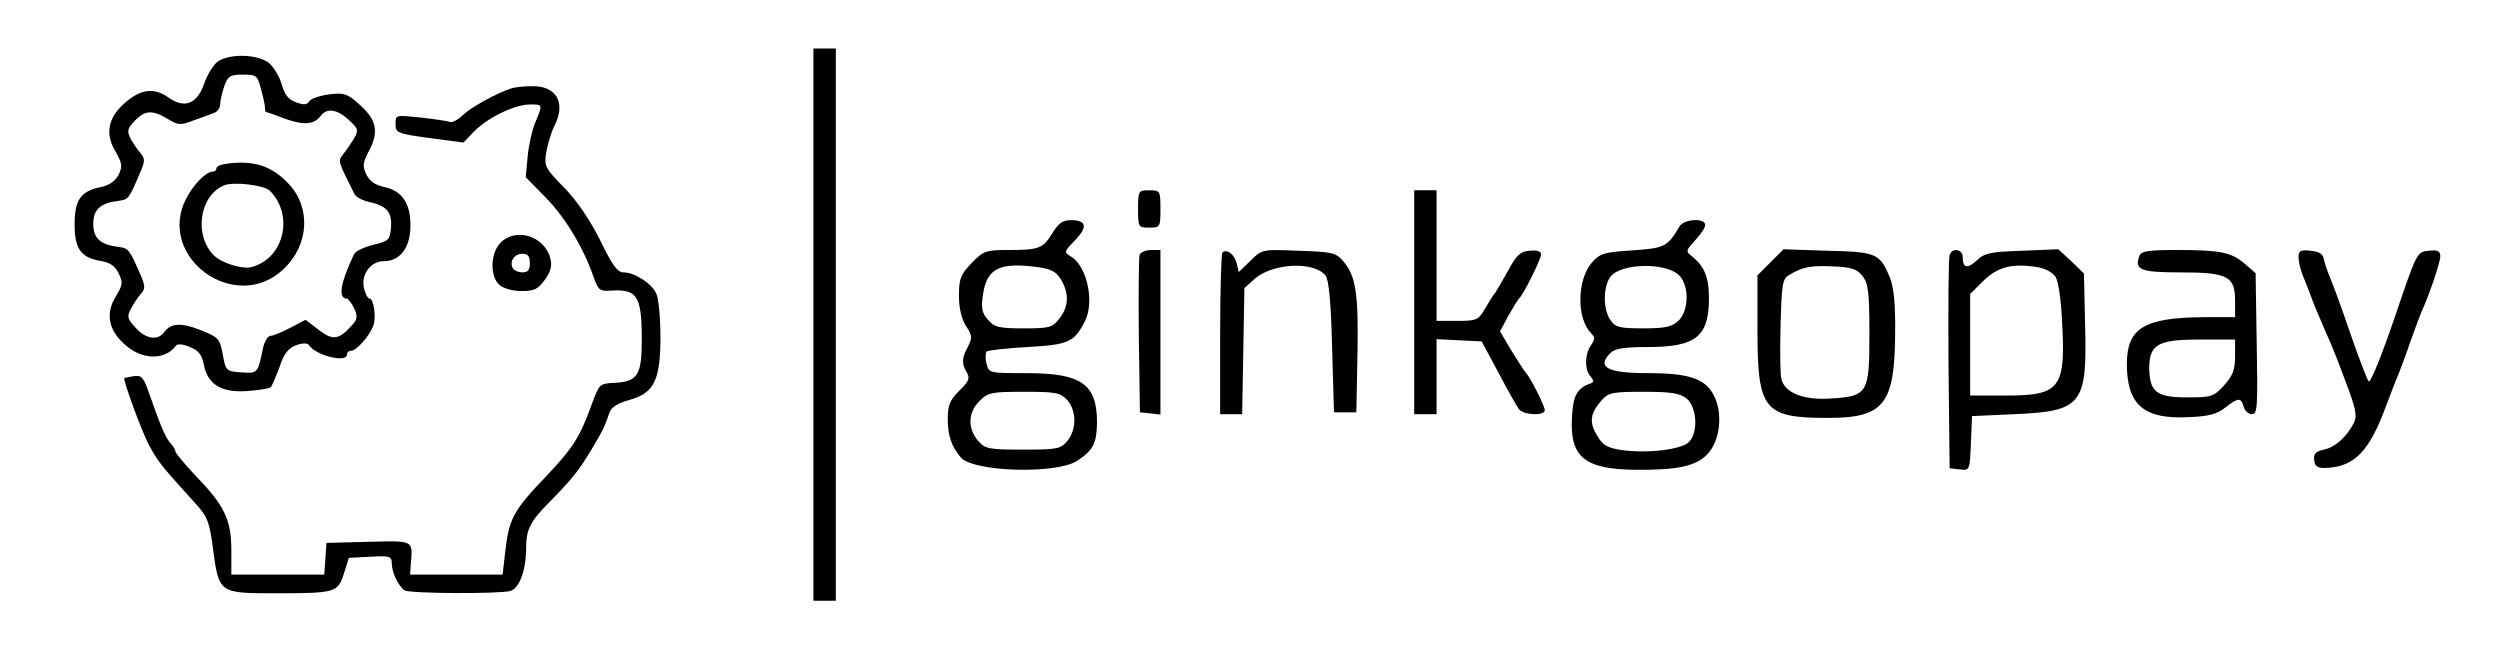
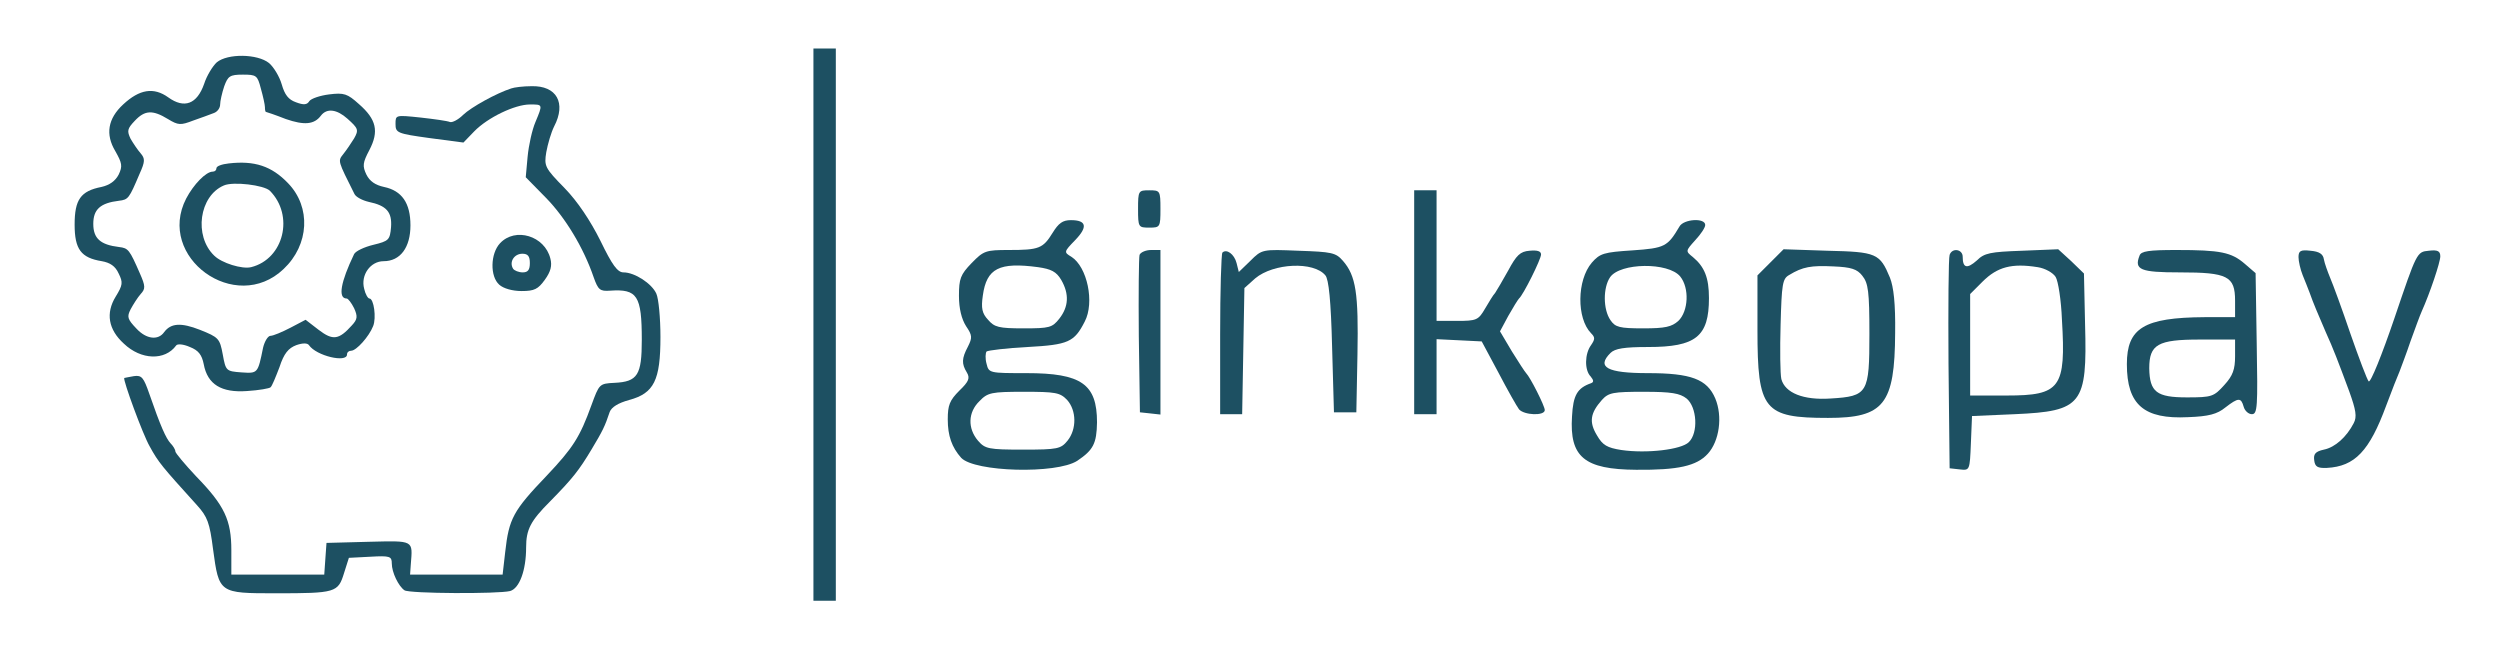
<svg xmlns="http://www.w3.org/2000/svg" version="1.0" width="670pt" height="179pt" viewBox="0 0 670 179" preserveAspectRatio="xMidYMid meet">
-   <g transform="translate(0,179) scale(0.1,-0.1)" fill="#000000" stroke="none">
+   <g transform="translate(0,179) scale(0.1,-0.1)" fill="#1D5062" stroke="none">
    <path d="M2180 920 l0 -740 30 0 30 0 0 740 0 740 -30 0 -30 0 0 -740z" />
    <path d="M581 1623 c-11 -10 -27 -36 -34 -58 -19 -54 -53 -67 -96 -36 -39 28 -77 22 -121 -19 -41 -38 -48 -80 -21 -125 18 -32 20 -40 9 -63 -9 -17 -24 -28 -46 -33 -56 -11 -72 -34 -72 -101 0 -66 17 -89 73 -98 22 -4 36 -13 45 -33 12 -24 11 -31 -8 -62 -27 -44 -20 -88 22 -126 46 -44 110 -46 140 -5 3 5 19 4 37 -4 23 -9 32 -21 37 -46 10 -54 47 -77 116 -72 32 2 60 7 63 10 4 3 14 28 24 54 12 37 24 51 45 59 17 6 30 6 34 0 20 -29 102 -48 102 -25 0 6 5 10 11 10 14 0 48 38 59 66 9 22 2 74 -10 74 -4 0 -11 12 -14 26 -10 37 17 74 52 74 45 0 72 37 72 96 0 60 -23 93 -71 103 -23 5 -38 15 -47 33 -11 23 -10 32 8 66 26 50 19 82 -28 123 -31 28 -40 31 -80 26 -24 -3 -48 -11 -53 -18 -6 -10 -15 -11 -36 -3 -20 7 -30 20 -38 48 -6 21 -22 47 -34 57 -31 25 -111 26 -140 2z m118 -70 c6 -21 11 -44 11 -50 0 -7 1 -13 3 -13 1 0 25 -8 53 -19 49 -17 76 -15 94 9 16 21 43 17 71 -8 29 -26 31 -30 18 -53 -8 -13 -21 -32 -29 -42 -15 -19 -15 -17 30 -107 4 -8 21 -17 38 -21 48 -10 63 -27 60 -68 -3 -34 -6 -37 -47 -47 -25 -6 -48 -17 -52 -25 -36 -75 -44 -119 -20 -119 4 0 13 -12 20 -26 10 -22 9 -30 -6 -46 -35 -39 -51 -41 -89 -12 l-35 27 -40 -21 c-23 -12 -47 -22 -54 -22 -7 0 -16 -15 -20 -32 -14 -69 -14 -69 -58 -66 -41 3 -42 4 -50 48 -8 43 -11 46 -61 66 -51 20 -78 18 -96 -6 -16 -23 -48 -19 -74 9 -25 26 -26 32 -16 52 7 13 19 32 27 41 13 14 13 21 -2 55 -28 64 -31 68 -56 71 -50 6 -69 23 -69 62 0 39 19 56 69 62 25 3 27 6 55 72 15 33 15 41 3 55 -8 9 -20 27 -27 39 -10 21 -9 27 11 48 27 29 48 30 89 5 28 -17 34 -17 68 -4 20 7 45 16 55 20 9 3 17 13 17 23 0 9 5 31 11 49 10 27 15 31 50 31 36 0 39 -2 48 -37z" />
    <path d="M613 1352 c-18 -2 -33 -7 -33 -13 0 -5 -4 -9 -10 -9 -18 0 -51 -34 -71 -72 -81 -157 132 -312 261 -189 69 65 74 166 12 230 -44 46 -90 61 -159 53z m110 -73 c66 -66 38 -183 -50 -205 -24 -6 -79 11 -99 31 -55 53 -40 160 26 188 25 11 107 1 123 -14z" />
    <path d="M1370 1553 c-40 -13 -107 -50 -129 -71 -13 -13 -29 -21 -35 -19 -7 3 -43 8 -79 12 -67 7 -67 7 -67 -17 0 -24 4 -26 91 -38 l91 -12 29 30 c36 37 109 72 149 72 35 0 35 1 15 -47 -9 -21 -18 -62 -21 -93 l-5 -55 54 -55 c52 -53 101 -134 128 -213 12 -34 17 -38 44 -36 73 5 85 -13 85 -132 0 -94 -11 -112 -73 -115 -41 -2 -41 -3 -62 -60 -31 -86 -50 -115 -120 -189 -90 -94 -101 -115 -111 -204 l-7 -61 -124 0 -124 0 2 28 c5 65 10 63 -113 60 l-113 -3 -3 -42 -3 -43 -125 0 -124 0 0 65 c0 81 -18 120 -94 198 -31 33 -56 63 -56 67 0 5 -6 15 -13 22 -12 13 -27 46 -57 133 -15 43 -20 50 -41 47 -13 -2 -25 -5 -26 -5 -4 -5 50 -152 68 -183 24 -44 33 -54 127 -158 28 -31 34 -47 43 -118 16 -118 16 -118 168 -118 161 0 167 2 183 54 l13 41 58 3 c52 3 57 1 57 -18 0 -24 18 -61 34 -72 13 -9 251 -10 283 -2 25 7 43 55 43 117 0 48 12 71 64 123 61 62 78 84 111 139 30 50 36 62 49 101 5 13 23 24 52 32 67 18 84 53 84 169 0 51 -5 103 -11 116 -12 27 -58 57 -88 57 -16 0 -30 19 -62 85 -27 54 -61 105 -96 141 -53 54 -55 59 -49 96 4 22 13 53 21 69 33 63 7 110 -61 108 -21 0 -46 -3 -54 -6z" />
    <path d="M3050 1230 c0 -49 1 -50 30 -50 29 0 30 1 30 50 0 49 -1 50 -30 50 -29 0 -30 -1 -30 -50z" />
    <path d="M3790 980 l0 -300 30 0 30 0 0 100 0 101 61 -3 60 -3 45 -84 c24 -46 49 -90 55 -98 14 -16 69 -18 69 -2 0 11 -39 88 -50 99 -3 3 -20 29 -38 58 l-32 54 22 41 c13 23 26 44 29 47 11 9 59 105 59 118 0 9 -10 12 -31 10 -25 -2 -35 -12 -57 -53 -15 -27 -31 -54 -35 -60 -5 -5 -17 -25 -27 -42 -18 -31 -23 -33 -75 -33 l-55 0 0 175 0 175 -30 0 -30 0 0 -300z" />
    <path d="M2821 1166 c-26 -42 -36 -46 -118 -46 -61 0 -67 -2 -99 -35 -30 -31 -34 -42 -34 -88 0 -34 7 -62 19 -81 17 -25 17 -31 5 -55 -17 -32 -17 -46 -3 -69 9 -15 6 -24 -20 -49 -26 -26 -31 -39 -31 -77 0 -44 11 -75 36 -103 36 -38 255 -44 311 -8 43 29 52 46 53 103 0 103 -42 132 -189 132 -99 0 -101 0 -107 25 -4 14 -3 29 0 33 4 3 53 9 110 12 109 6 125 13 153 68 27 51 7 147 -36 174 -20 12 -20 13 10 44 35 36 31 54 -11 54 -22 0 -33 -8 -49 -34z m-39 -92 c35 -5 49 -12 62 -34 22 -38 20 -72 -5 -104 -19 -24 -26 -26 -96 -26 -66 0 -78 3 -95 23 -16 17 -19 31 -14 65 10 73 44 90 148 76z m78 -356 c25 -28 26 -78 1 -109 -18 -22 -26 -24 -119 -24 -93 0 -102 2 -121 24 -28 33 -27 76 4 106 22 23 32 25 119 25 85 0 97 -2 116 -22z" />
    <path d="M4501 1183 c-32 -54 -39 -58 -126 -64 -77 -5 -87 -8 -109 -33 -40 -47 -41 -149 -2 -189 11 -11 11 -16 0 -32 -17 -23 -18 -67 -1 -84 8 -10 9 -15 1 -18 -37 -13 -48 -32 -51 -89 -7 -109 33 -142 172 -143 112 -1 162 10 192 43 31 34 40 100 20 148 -22 52 -65 68 -181 68 -109 0 -138 16 -100 54 12 12 37 16 101 16 128 0 163 28 163 131 0 55 -12 84 -43 110 -20 16 -20 16 6 45 15 16 27 34 27 41 0 20 -58 16 -69 -4z m2 -134 c25 -31 22 -93 -5 -119 -18 -16 -35 -20 -94 -20 -64 0 -75 3 -88 22 -20 29 -20 87 -1 115 27 39 156 41 188 2z m17 -327 c28 -23 32 -92 6 -117 -20 -20 -113 -31 -181 -21 -38 6 -50 13 -65 39 -22 36 -18 60 13 95 18 20 30 22 113 22 74 0 96 -4 114 -18z" />
    <path d="M1340 1138 c-26 -28 -27 -89 -2 -111 11 -10 35 -17 60 -17 34 0 44 5 62 30 16 22 20 38 15 57 -15 61 -94 85 -135 41z m80 -53 c0 -18 -5 -25 -19 -25 -11 0 -23 5 -26 10 -11 18 3 40 25 40 15 0 20 -7 20 -25z" />
    <path d="M3054 1107 c-2 -7 -3 -105 -2 -217 l3 -205 28 -3 27 -3 0 220 0 221 -25 0 c-14 0 -28 -6 -31 -13z" />
    <path d="M3276 1113 c-3 -4 -6 -102 -6 -220 l0 -213 29 0 30 0 3 169 3 169 29 26 c49 41 157 46 188 8 9 -10 15 -69 18 -191 l5 -176 30 0 30 0 3 155 c3 164 -4 211 -39 251 -19 22 -30 24 -119 27 -97 4 -98 4 -129 -27 l-31 -30 -6 24 c-6 24 -27 39 -38 28z" />
    <path d="M4745 1087 l-35 -35 0 -147 c0 -214 17 -235 189 -235 150 0 179 36 180 228 1 78 -4 123 -14 148 -27 65 -36 69 -167 72 l-118 4 -35 -35z m246 -36 c16 -20 19 -42 19 -156 0 -159 -4 -167 -104 -173 -73 -5 -122 15 -132 52 -3 13 -4 79 -2 146 3 109 5 123 23 133 36 22 59 26 119 23 47 -2 63 -7 77 -25z" />
    <path d="M5225 1107 c-3 -7 -4 -138 -3 -292 l3 -280 27 -3 c27 -3 27 -3 30 70 l3 73 115 5 c180 8 194 26 188 240 l-3 137 -34 33 -35 32 -97 -4 c-85 -3 -101 -6 -121 -26 -26 -23 -38 -21 -38 10 0 20 -28 25 -35 5z m236 -33 c20 -3 41 -15 48 -26 7 -11 15 -63 17 -115 11 -183 -4 -203 -148 -203 l-98 0 0 136 0 136 33 33 c40 40 79 50 148 39z" />
    <path d="M5734 1105 c-15 -38 2 -45 108 -45 128 0 148 -10 148 -76 l0 -44 -82 0 c-162 -1 -208 -29 -208 -126 0 -109 46 -148 164 -142 55 2 78 8 100 26 35 27 42 27 49 2 3 -11 13 -20 22 -20 15 0 16 19 13 189 l-3 189 -29 25 c-36 31 -65 37 -183 37 -74 0 -95 -3 -99 -15z m256 -270 c0 -35 -6 -52 -29 -77 -28 -31 -33 -33 -100 -33 -81 0 -100 14 -101 78 0 64 23 77 135 77 l95 0 0 -45z" />
    <path d="M6160 1101 c0 -11 5 -33 11 -48 6 -15 15 -37 19 -48 9 -26 24 -61 43 -105 20 -44 33 -78 63 -159 18 -50 21 -68 12 -85 -19 -37 -50 -65 -80 -71 -23 -5 -28 -12 -26 -28 2 -18 9 -22 34 -21 75 4 114 45 159 167 15 40 31 81 36 92 4 11 18 47 29 80 12 33 25 69 30 80 22 49 50 132 50 148 0 14 -7 18 -31 15 -32 -3 -32 -4 -92 -181 -33 -97 -64 -174 -69 -169 -4 4 -26 62 -49 128 -22 65 -47 133 -54 149 -7 17 -15 39 -17 50 -2 14 -12 21 -36 23 -26 3 -32 0 -32 -17z" />
  </g>
</svg>
